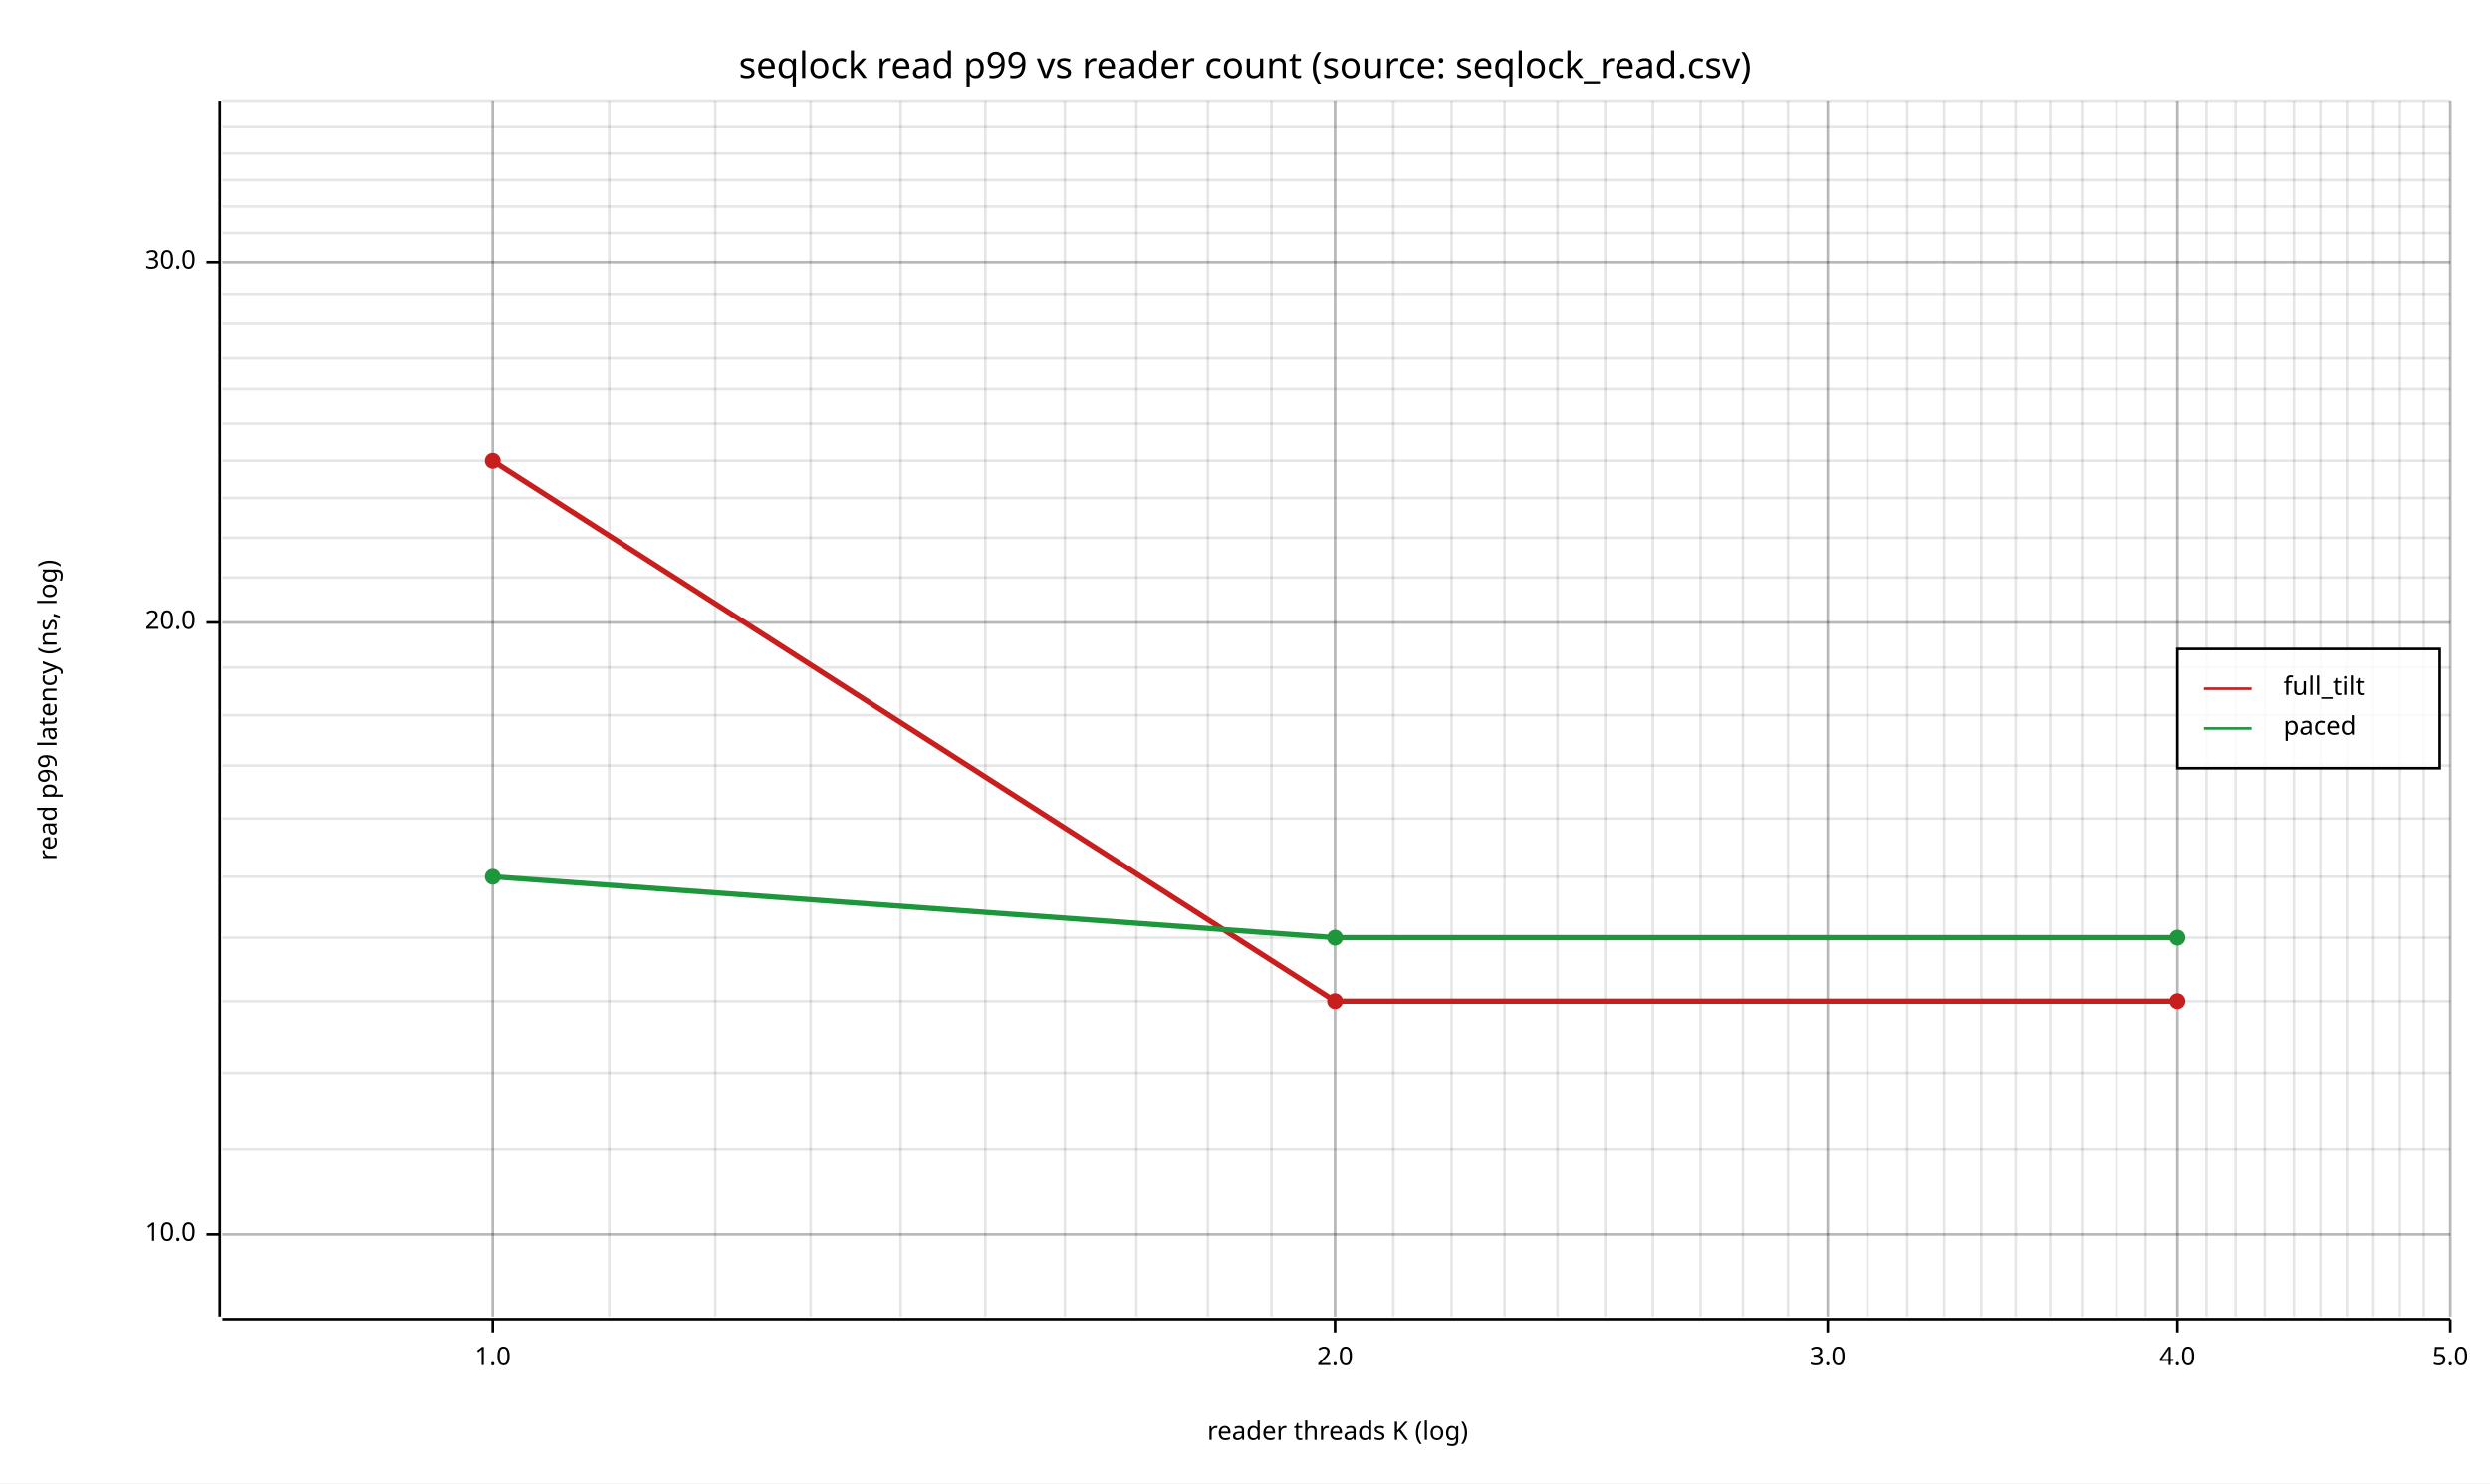
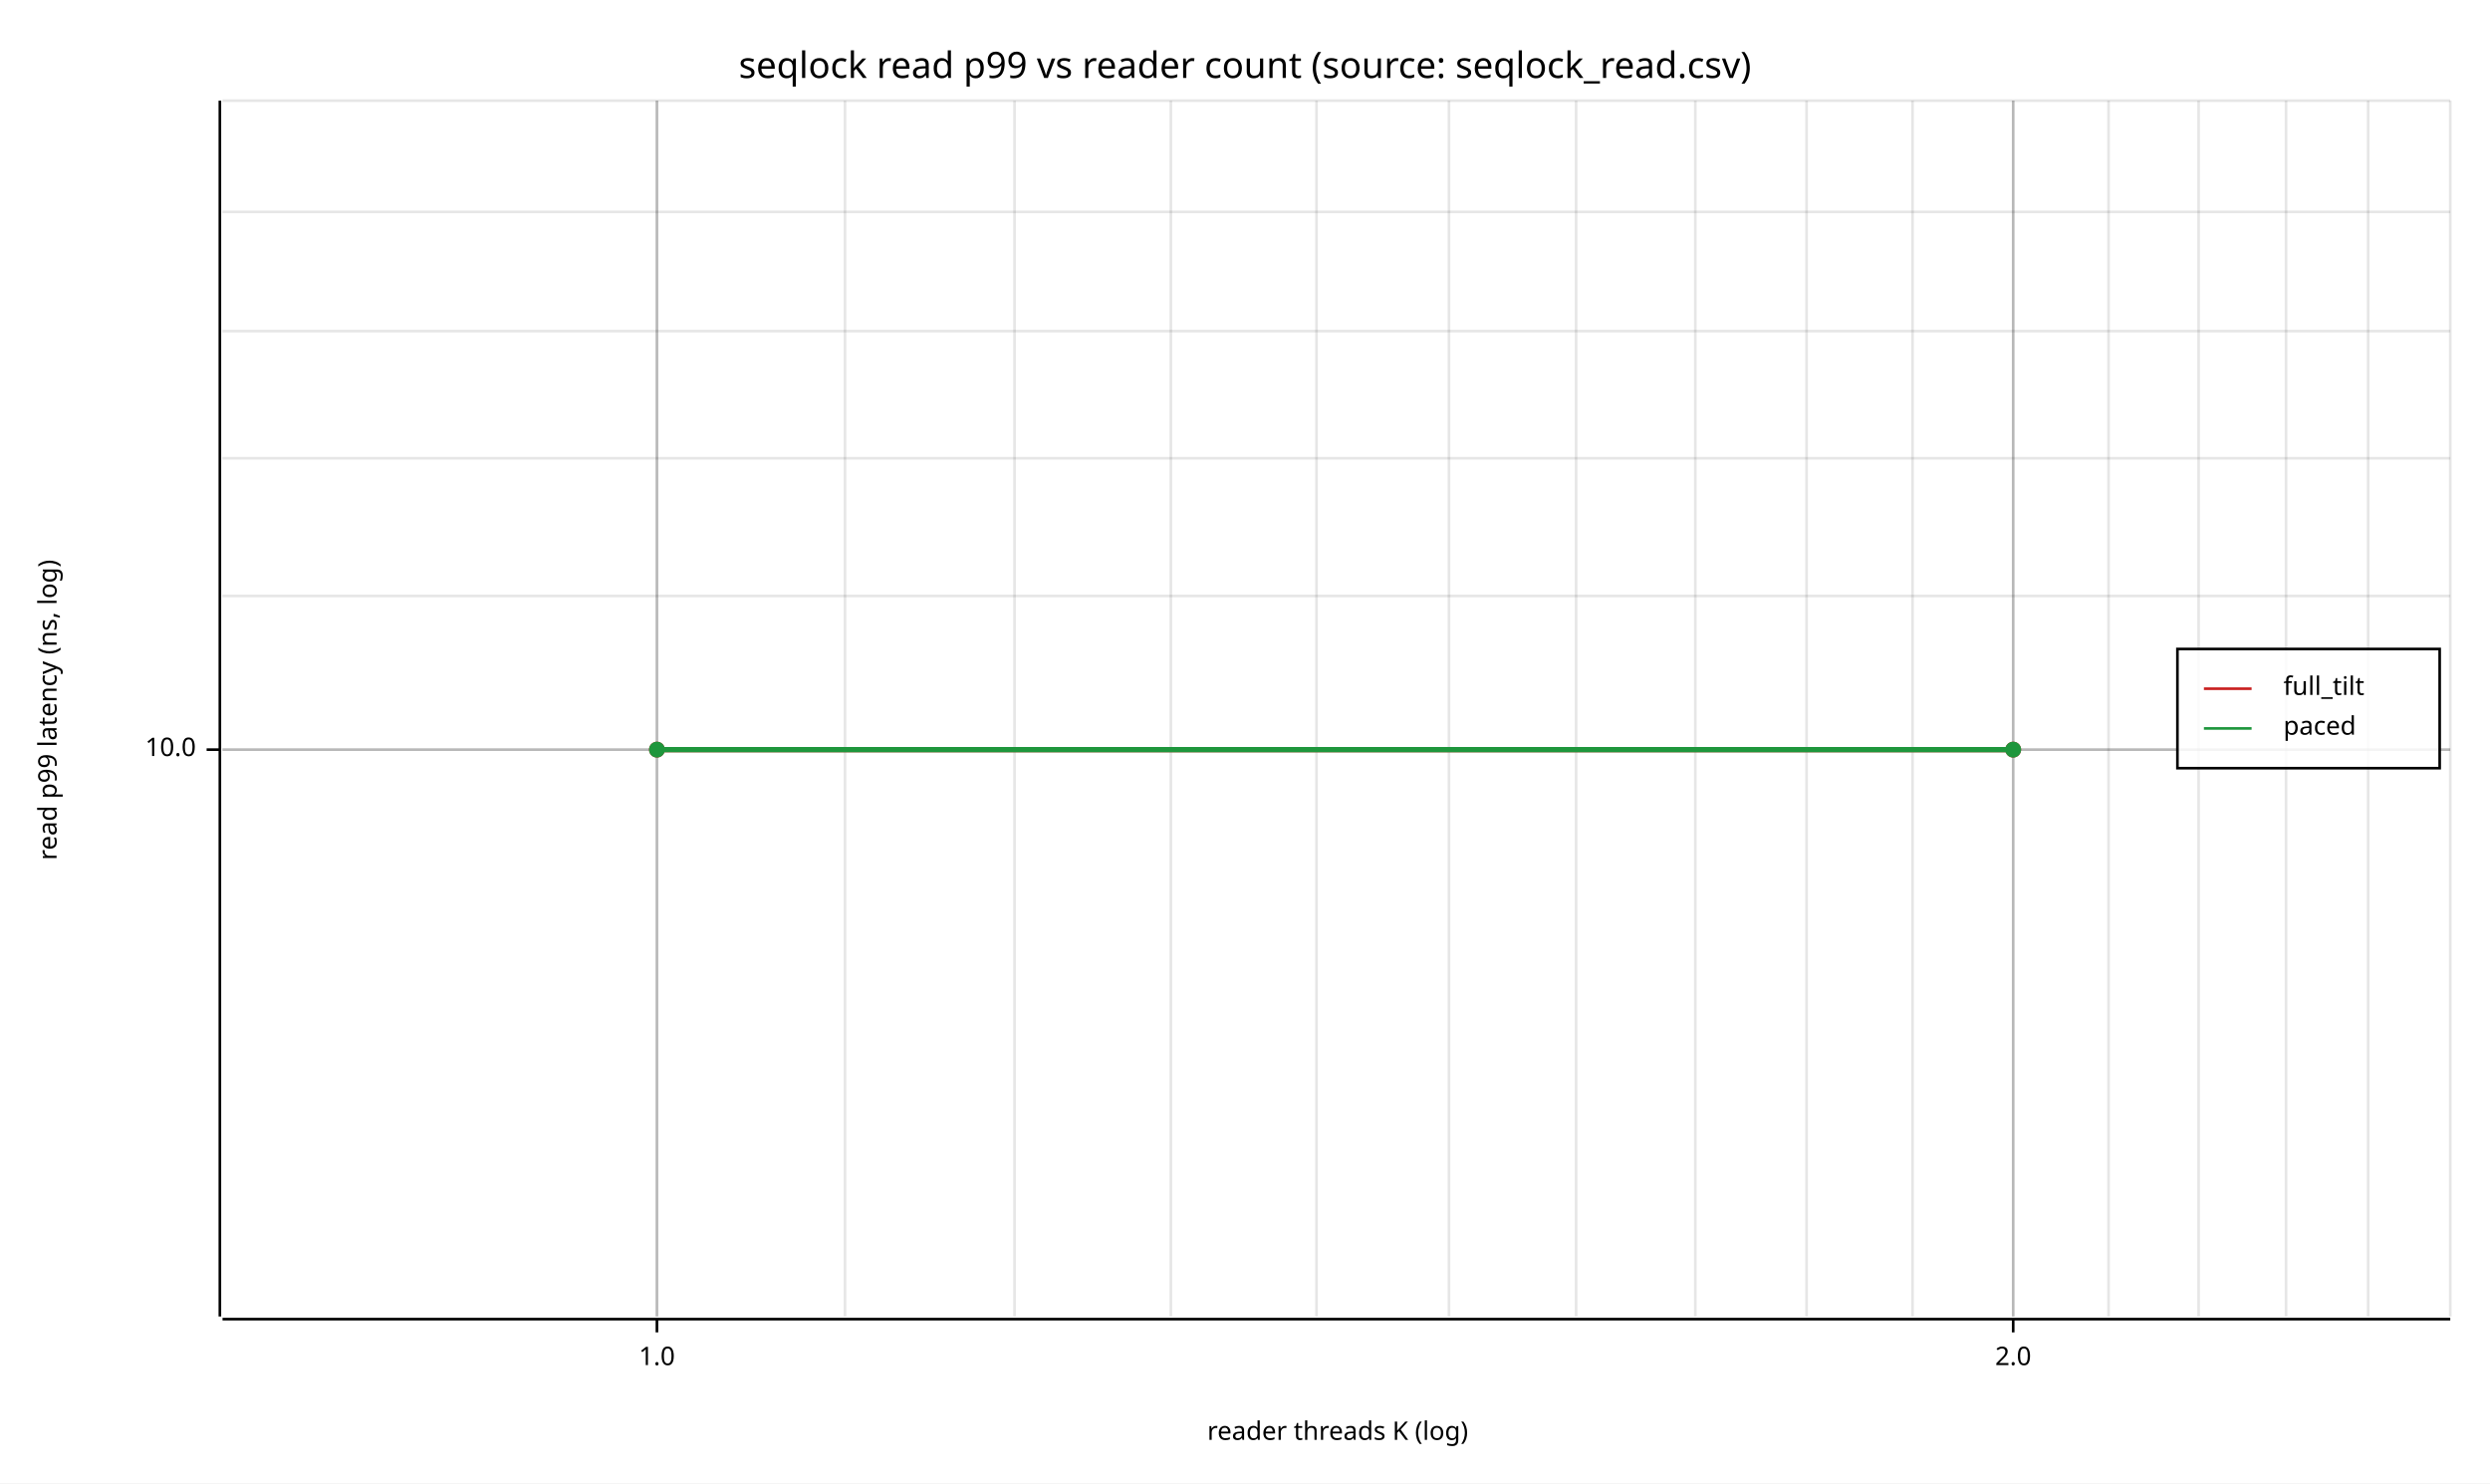
<svg xmlns="http://www.w3.org/2000/svg" width="940" height="560" viewBox="0 0 940 560">
  <rect x="0" y="0" width="940" height="560" opacity="1" fill="#FFFFFF" stroke="none" />
  <text x="470" y="19" dy="0.76em" text-anchor="middle" font-family="sans-serif" font-size="13.71" opacity="1" fill="#000000">
seqlock read p99 vs reader count   (source: seqlock_read.csv)
</text>
-   <line opacity="0.1" stroke="#000000" stroke-width="1" x1="186" y1="497" x2="186" y2="38" />
-   <line opacity="0.1" stroke="#000000" stroke-width="1" x1="230" y1="497" x2="230" y2="38" />
-   <line opacity="0.1" stroke="#000000" stroke-width="1" x1="270" y1="497" x2="270" y2="38" />
-   <line opacity="0.1" stroke="#000000" stroke-width="1" x1="306" y1="497" x2="306" y2="38" />
-   <line opacity="0.1" stroke="#000000" stroke-width="1" x1="340" y1="497" x2="340" y2="38" />
-   <line opacity="0.1" stroke="#000000" stroke-width="1" x1="372" y1="497" x2="372" y2="38" />
-   <line opacity="0.1" stroke="#000000" stroke-width="1" x1="402" y1="497" x2="402" y2="38" />
-   <line opacity="0.1" stroke="#000000" stroke-width="1" x1="429" y1="497" x2="429" y2="38" />
-   <line opacity="0.1" stroke="#000000" stroke-width="1" x1="456" y1="497" x2="456" y2="38" />
-   <line opacity="0.1" stroke="#000000" stroke-width="1" x1="480" y1="497" x2="480" y2="38" />
-   <line opacity="0.1" stroke="#000000" stroke-width="1" x1="504" y1="497" x2="504" y2="38" />
-   <line opacity="0.1" stroke="#000000" stroke-width="1" x1="526" y1="497" x2="526" y2="38" />
-   <line opacity="0.1" stroke="#000000" stroke-width="1" x1="548" y1="497" x2="548" y2="38" />
-   <line opacity="0.1" stroke="#000000" stroke-width="1" x1="568" y1="497" x2="568" y2="38" />
-   <line opacity="0.1" stroke="#000000" stroke-width="1" x1="588" y1="497" x2="588" y2="38" />
-   <line opacity="0.1" stroke="#000000" stroke-width="1" x1="606" y1="497" x2="606" y2="38" />
-   <line opacity="0.1" stroke="#000000" stroke-width="1" x1="624" y1="497" x2="624" y2="38" />
-   <line opacity="0.1" stroke="#000000" stroke-width="1" x1="642" y1="497" x2="642" y2="38" />
-   <line opacity="0.1" stroke="#000000" stroke-width="1" x1="658" y1="497" x2="658" y2="38" />
-   <line opacity="0.1" stroke="#000000" stroke-width="1" x1="675" y1="497" x2="675" y2="38" />
-   <line opacity="0.1" stroke="#000000" stroke-width="1" x1="690" y1="497" x2="690" y2="38" />
-   <line opacity="0.1" stroke="#000000" stroke-width="1" x1="705" y1="497" x2="705" y2="38" />
-   <line opacity="0.1" stroke="#000000" stroke-width="1" x1="720" y1="497" x2="720" y2="38" />
-   <line opacity="0.1" stroke="#000000" stroke-width="1" x1="734" y1="497" x2="734" y2="38" />
-   <line opacity="0.1" stroke="#000000" stroke-width="1" x1="748" y1="497" x2="748" y2="38" />
-   <line opacity="0.1" stroke="#000000" stroke-width="1" x1="761" y1="497" x2="761" y2="38" />
-   <line opacity="0.1" stroke="#000000" stroke-width="1" x1="774" y1="497" x2="774" y2="38" />
-   <line opacity="0.1" stroke="#000000" stroke-width="1" x1="786" y1="497" x2="786" y2="38" />
-   <line opacity="0.1" stroke="#000000" stroke-width="1" x1="799" y1="497" x2="799" y2="38" />
-   <line opacity="0.1" stroke="#000000" stroke-width="1" x1="810" y1="497" x2="810" y2="38" />
-   <line opacity="0.1" stroke="#000000" stroke-width="1" x1="822" y1="497" x2="822" y2="38" />
-   <line opacity="0.1" stroke="#000000" stroke-width="1" x1="833" y1="497" x2="833" y2="38" />
-   <line opacity="0.1" stroke="#000000" stroke-width="1" x1="844" y1="497" x2="844" y2="38" />
-   <line opacity="0.1" stroke="#000000" stroke-width="1" x1="855" y1="497" x2="855" y2="38" />
-   <line opacity="0.1" stroke="#000000" stroke-width="1" x1="866" y1="497" x2="866" y2="38" />
-   <line opacity="0.1" stroke="#000000" stroke-width="1" x1="876" y1="497" x2="876" y2="38" />
-   <line opacity="0.1" stroke="#000000" stroke-width="1" x1="886" y1="497" x2="886" y2="38" />
-   <line opacity="0.1" stroke="#000000" stroke-width="1" x1="896" y1="497" x2="896" y2="38" />
-   <line opacity="0.1" stroke="#000000" stroke-width="1" x1="906" y1="497" x2="906" y2="38" />
-   <line opacity="0.1" stroke="#000000" stroke-width="1" x1="915" y1="497" x2="915" y2="38" />
+   <line opacity="0.1" stroke="#000000" stroke-width="1" x1="248" y1="497" x2="248" y2="38" />
+   <line opacity="0.1" stroke="#000000" stroke-width="1" x1="319" y1="497" x2="319" y2="38" />
+   <line opacity="0.1" stroke="#000000" stroke-width="1" x1="383" y1="497" x2="383" y2="38" />
+   <line opacity="0.1" stroke="#000000" stroke-width="1" x1="442" y1="497" x2="442" y2="38" />
+   <line opacity="0.1" stroke="#000000" stroke-width="1" x1="497" y1="497" x2="497" y2="38" />
+   <line opacity="0.1" stroke="#000000" stroke-width="1" x1="547" y1="497" x2="547" y2="38" />
+   <line opacity="0.1" stroke="#000000" stroke-width="1" x1="595" y1="497" x2="595" y2="38" />
+   <line opacity="0.1" stroke="#000000" stroke-width="1" x1="640" y1="497" x2="640" y2="38" />
+   <line opacity="0.1" stroke="#000000" stroke-width="1" x1="682" y1="497" x2="682" y2="38" />
+   <line opacity="0.1" stroke="#000000" stroke-width="1" x1="722" y1="497" x2="722" y2="38" />
+   <line opacity="0.1" stroke="#000000" stroke-width="1" x1="760" y1="497" x2="760" y2="38" />
+   <line opacity="0.1" stroke="#000000" stroke-width="1" x1="796" y1="497" x2="796" y2="38" />
+   <line opacity="0.1" stroke="#000000" stroke-width="1" x1="830" y1="497" x2="830" y2="38" />
+   <line opacity="0.1" stroke="#000000" stroke-width="1" x1="863" y1="497" x2="863" y2="38" />
+   <line opacity="0.1" stroke="#000000" stroke-width="1" x1="894" y1="497" x2="894" y2="38" />
  <line opacity="0.1" stroke="#000000" stroke-width="1" x1="925" y1="497" x2="925" y2="38" />
-   <line opacity="0.1" stroke="#000000" stroke-width="1" x1="84" y1="466" x2="925" y2="466" />
-   <line opacity="0.1" stroke="#000000" stroke-width="1" x1="84" y1="434" x2="925" y2="434" />
-   <line opacity="0.1" stroke="#000000" stroke-width="1" x1="84" y1="405" x2="925" y2="405" />
-   <line opacity="0.1" stroke="#000000" stroke-width="1" x1="84" y1="378" x2="925" y2="378" />
-   <line opacity="0.1" stroke="#000000" stroke-width="1" x1="84" y1="354" x2="925" y2="354" />
-   <line opacity="0.1" stroke="#000000" stroke-width="1" x1="84" y1="331" x2="925" y2="331" />
-   <line opacity="0.1" stroke="#000000" stroke-width="1" x1="84" y1="309" x2="925" y2="309" />
-   <line opacity="0.1" stroke="#000000" stroke-width="1" x1="84" y1="289" x2="925" y2="289" />
-   <line opacity="0.1" stroke="#000000" stroke-width="1" x1="84" y1="270" x2="925" y2="270" />
-   <line opacity="0.1" stroke="#000000" stroke-width="1" x1="84" y1="252" x2="925" y2="252" />
-   <line opacity="0.1" stroke="#000000" stroke-width="1" x1="84" y1="235" x2="925" y2="235" />
-   <line opacity="0.1" stroke="#000000" stroke-width="1" x1="84" y1="218" x2="925" y2="218" />
-   <line opacity="0.1" stroke="#000000" stroke-width="1" x1="84" y1="203" x2="925" y2="203" />
-   <line opacity="0.1" stroke="#000000" stroke-width="1" x1="84" y1="188" x2="925" y2="188" />
-   <line opacity="0.1" stroke="#000000" stroke-width="1" x1="84" y1="174" x2="925" y2="174" />
-   <line opacity="0.1" stroke="#000000" stroke-width="1" x1="84" y1="160" x2="925" y2="160" />
-   <line opacity="0.1" stroke="#000000" stroke-width="1" x1="84" y1="147" x2="925" y2="147" />
-   <line opacity="0.1" stroke="#000000" stroke-width="1" x1="84" y1="135" x2="925" y2="135" />
-   <line opacity="0.1" stroke="#000000" stroke-width="1" x1="84" y1="122" x2="925" y2="122" />
-   <line opacity="0.1" stroke="#000000" stroke-width="1" x1="84" y1="111" x2="925" y2="111" />
-   <line opacity="0.1" stroke="#000000" stroke-width="1" x1="84" y1="99" x2="925" y2="99" />
-   <line opacity="0.1" stroke="#000000" stroke-width="1" x1="84" y1="88" x2="925" y2="88" />
-   <line opacity="0.1" stroke="#000000" stroke-width="1" x1="84" y1="78" x2="925" y2="78" />
-   <line opacity="0.1" stroke="#000000" stroke-width="1" x1="84" y1="68" x2="925" y2="68" />
-   <line opacity="0.1" stroke="#000000" stroke-width="1" x1="84" y1="58" x2="925" y2="58" />
-   <line opacity="0.1" stroke="#000000" stroke-width="1" x1="84" y1="48" x2="925" y2="48" />
+   <line opacity="0.1" stroke="#000000" stroke-width="1" x1="84" y1="283" x2="925" y2="283" />
+   <line opacity="0.1" stroke="#000000" stroke-width="1" x1="84" y1="225" x2="925" y2="225" />
+   <line opacity="0.1" stroke="#000000" stroke-width="1" x1="84" y1="173" x2="925" y2="173" />
+   <line opacity="0.1" stroke="#000000" stroke-width="1" x1="84" y1="125" x2="925" y2="125" />
+   <line opacity="0.1" stroke="#000000" stroke-width="1" x1="84" y1="80" x2="925" y2="80" />
  <line opacity="0.1" stroke="#000000" stroke-width="1" x1="84" y1="38" x2="925" y2="38" />
  <text x="14" y="268" dy="0.76em" text-anchor="middle" font-family="sans-serif" font-size="9.677" opacity="1" fill="#000000" transform="rotate(270, 14, 268)">
read p99 latency (ns, log)
</text>
  <text x="505" y="546" dy="-0.5ex" text-anchor="middle" font-family="sans-serif" font-size="9.677" opacity="1" fill="#000000">
reader threads K (log)
</text>
-   <line opacity="0.2" stroke="#000000" stroke-width="1" x1="186" y1="497" x2="186" y2="38" />
-   <line opacity="0.2" stroke="#000000" stroke-width="1" x1="504" y1="497" x2="504" y2="38" />
-   <line opacity="0.2" stroke="#000000" stroke-width="1" x1="690" y1="497" x2="690" y2="38" />
-   <line opacity="0.2" stroke="#000000" stroke-width="1" x1="822" y1="497" x2="822" y2="38" />
-   <line opacity="0.2" stroke="#000000" stroke-width="1" x1="925" y1="497" x2="925" y2="38" />
-   <line opacity="0.2" stroke="#000000" stroke-width="1" x1="84" y1="466" x2="925" y2="466" />
-   <line opacity="0.2" stroke="#000000" stroke-width="1" x1="84" y1="235" x2="925" y2="235" />
-   <line opacity="0.2" stroke="#000000" stroke-width="1" x1="84" y1="99" x2="925" y2="99" />
+   <line opacity="0.2" stroke="#000000" stroke-width="1" x1="248" y1="497" x2="248" y2="38" />
+   <line opacity="0.2" stroke="#000000" stroke-width="1" x1="760" y1="497" x2="760" y2="38" />
+   <line opacity="0.2" stroke="#000000" stroke-width="1" x1="84" y1="283" x2="925" y2="283" />
  <polyline fill="none" opacity="1" stroke="#000000" stroke-width="1" points="83,38 83,497 " />
-   <text x="74" y="466" dy="0.5ex" text-anchor="end" font-family="sans-serif" font-size="9.677" opacity="1" fill="#000000">
+   <text x="74" y="283" dy="0.5ex" text-anchor="end" font-family="sans-serif" font-size="9.677" opacity="1" fill="#000000">
10.0
</text>
-   <polyline fill="none" opacity="1" stroke="#000000" stroke-width="1" points="78,466 83,466 " />
-   <text x="74" y="235" dy="0.5ex" text-anchor="end" font-family="sans-serif" font-size="9.677" opacity="1" fill="#000000">
- 20.0
- </text>
-   <polyline fill="none" opacity="1" stroke="#000000" stroke-width="1" points="78,235 83,235 " />
-   <text x="74" y="99" dy="0.5ex" text-anchor="end" font-family="sans-serif" font-size="9.677" opacity="1" fill="#000000">
- 30.0
- </text>
-   <polyline fill="none" opacity="1" stroke="#000000" stroke-width="1" points="78,99 83,99 " />
+   <polyline fill="none" opacity="1" stroke="#000000" stroke-width="1" points="78,283 83,283 " />
  <polyline fill="none" opacity="1" stroke="#000000" stroke-width="1" points="84,498 925,498 " />
-   <text x="186" y="508" dy="0.76em" text-anchor="middle" font-family="sans-serif" font-size="9.677" opacity="1" fill="#000000">
+   <text x="248" y="508" dy="0.76em" text-anchor="middle" font-family="sans-serif" font-size="9.677" opacity="1" fill="#000000">
1.0
</text>
-   <polyline fill="none" opacity="1" stroke="#000000" stroke-width="1" points="186,498 186,503 " />
-   <text x="504" y="508" dy="0.76em" text-anchor="middle" font-family="sans-serif" font-size="9.677" opacity="1" fill="#000000">
+   <polyline fill="none" opacity="1" stroke="#000000" stroke-width="1" points="248,498 248,503 " />
+   <text x="760" y="508" dy="0.76em" text-anchor="middle" font-family="sans-serif" font-size="9.677" opacity="1" fill="#000000">
2.0
</text>
-   <polyline fill="none" opacity="1" stroke="#000000" stroke-width="1" points="504,498 504,503 " />
-   <text x="690" y="508" dy="0.76em" text-anchor="middle" font-family="sans-serif" font-size="9.677" opacity="1" fill="#000000">
- 3.0
- </text>
-   <polyline fill="none" opacity="1" stroke="#000000" stroke-width="1" points="690,498 690,503 " />
-   <text x="822" y="508" dy="0.76em" text-anchor="middle" font-family="sans-serif" font-size="9.677" opacity="1" fill="#000000">
- 4.0
- </text>
-   <polyline fill="none" opacity="1" stroke="#000000" stroke-width="1" points="822,498 822,503 " />
-   <text x="925" y="508" dy="0.76em" text-anchor="middle" font-family="sans-serif" font-size="9.677" opacity="1" fill="#000000">
- 5.0
- </text>
-   <polyline fill="none" opacity="1" stroke="#000000" stroke-width="1" points="925,498 925,503 " />
-   <polyline fill="none" opacity="1" stroke="#C81E1E" stroke-width="2" points="186,174 504,378 822,378 " />
-   <circle cx="186" cy="174" r="3" opacity="1" fill="#C81E1E" stroke="none" stroke-width="1" />
-   <circle cx="504" cy="378" r="3" opacity="1" fill="#C81E1E" stroke="none" stroke-width="1" />
-   <circle cx="822" cy="378" r="3" opacity="1" fill="#C81E1E" stroke="none" stroke-width="1" />
-   <polyline fill="none" opacity="1" stroke="#1E963C" stroke-width="2" points="186,331 504,354 822,354 " />
-   <circle cx="186" cy="331" r="3" opacity="1" fill="#1E963C" stroke="none" stroke-width="1" />
-   <circle cx="504" cy="354" r="3" opacity="1" fill="#1E963C" stroke="none" stroke-width="1" />
-   <circle cx="822" cy="354" r="3" opacity="1" fill="#1E963C" stroke="none" stroke-width="1" />
+   <polyline fill="none" opacity="1" stroke="#000000" stroke-width="1" points="760,498 760,503 " />
+   <polyline fill="none" opacity="1" stroke="#C81E1E" stroke-width="2" points="248,283 760,283 " />
+   <circle cx="248" cy="283" r="3" opacity="1" fill="#C81E1E" stroke="none" stroke-width="1" />
+   <circle cx="760" cy="283" r="3" opacity="1" fill="#C81E1E" stroke="none" stroke-width="1" />
+   <polyline fill="none" opacity="1" stroke="#1E963C" stroke-width="2" points="248,283 760,283 " />
+   <circle cx="248" cy="283" r="3" opacity="1" fill="#1E963C" stroke="none" stroke-width="1" />
+   <circle cx="760" cy="283" r="3" opacity="1" fill="#1E963C" stroke="none" stroke-width="1" />
  <rect x="822" y="245" width="99" height="45" opacity="0.85" fill="#FFFFFF" stroke="none" />
  <rect x="822" y="245" width="99" height="45" opacity="1" fill="none" stroke="#000000" />
  <text x="862" y="255" dy="0.76em" text-anchor="start" font-family="sans-serif" font-size="9.677" opacity="1" fill="#000000">
full_tilt
</text>
  <text x="862" y="270" dy="0.76em" text-anchor="start" font-family="sans-serif" font-size="9.677" opacity="1" fill="#000000">
paced
</text>
  <polyline fill="none" opacity="1" stroke="#C81E1E" stroke-width="1" points="832,260 850,260 " />
  <polyline fill="none" opacity="1" stroke="#1E963C" stroke-width="1" points="832,275 850,275 " />
</svg>
